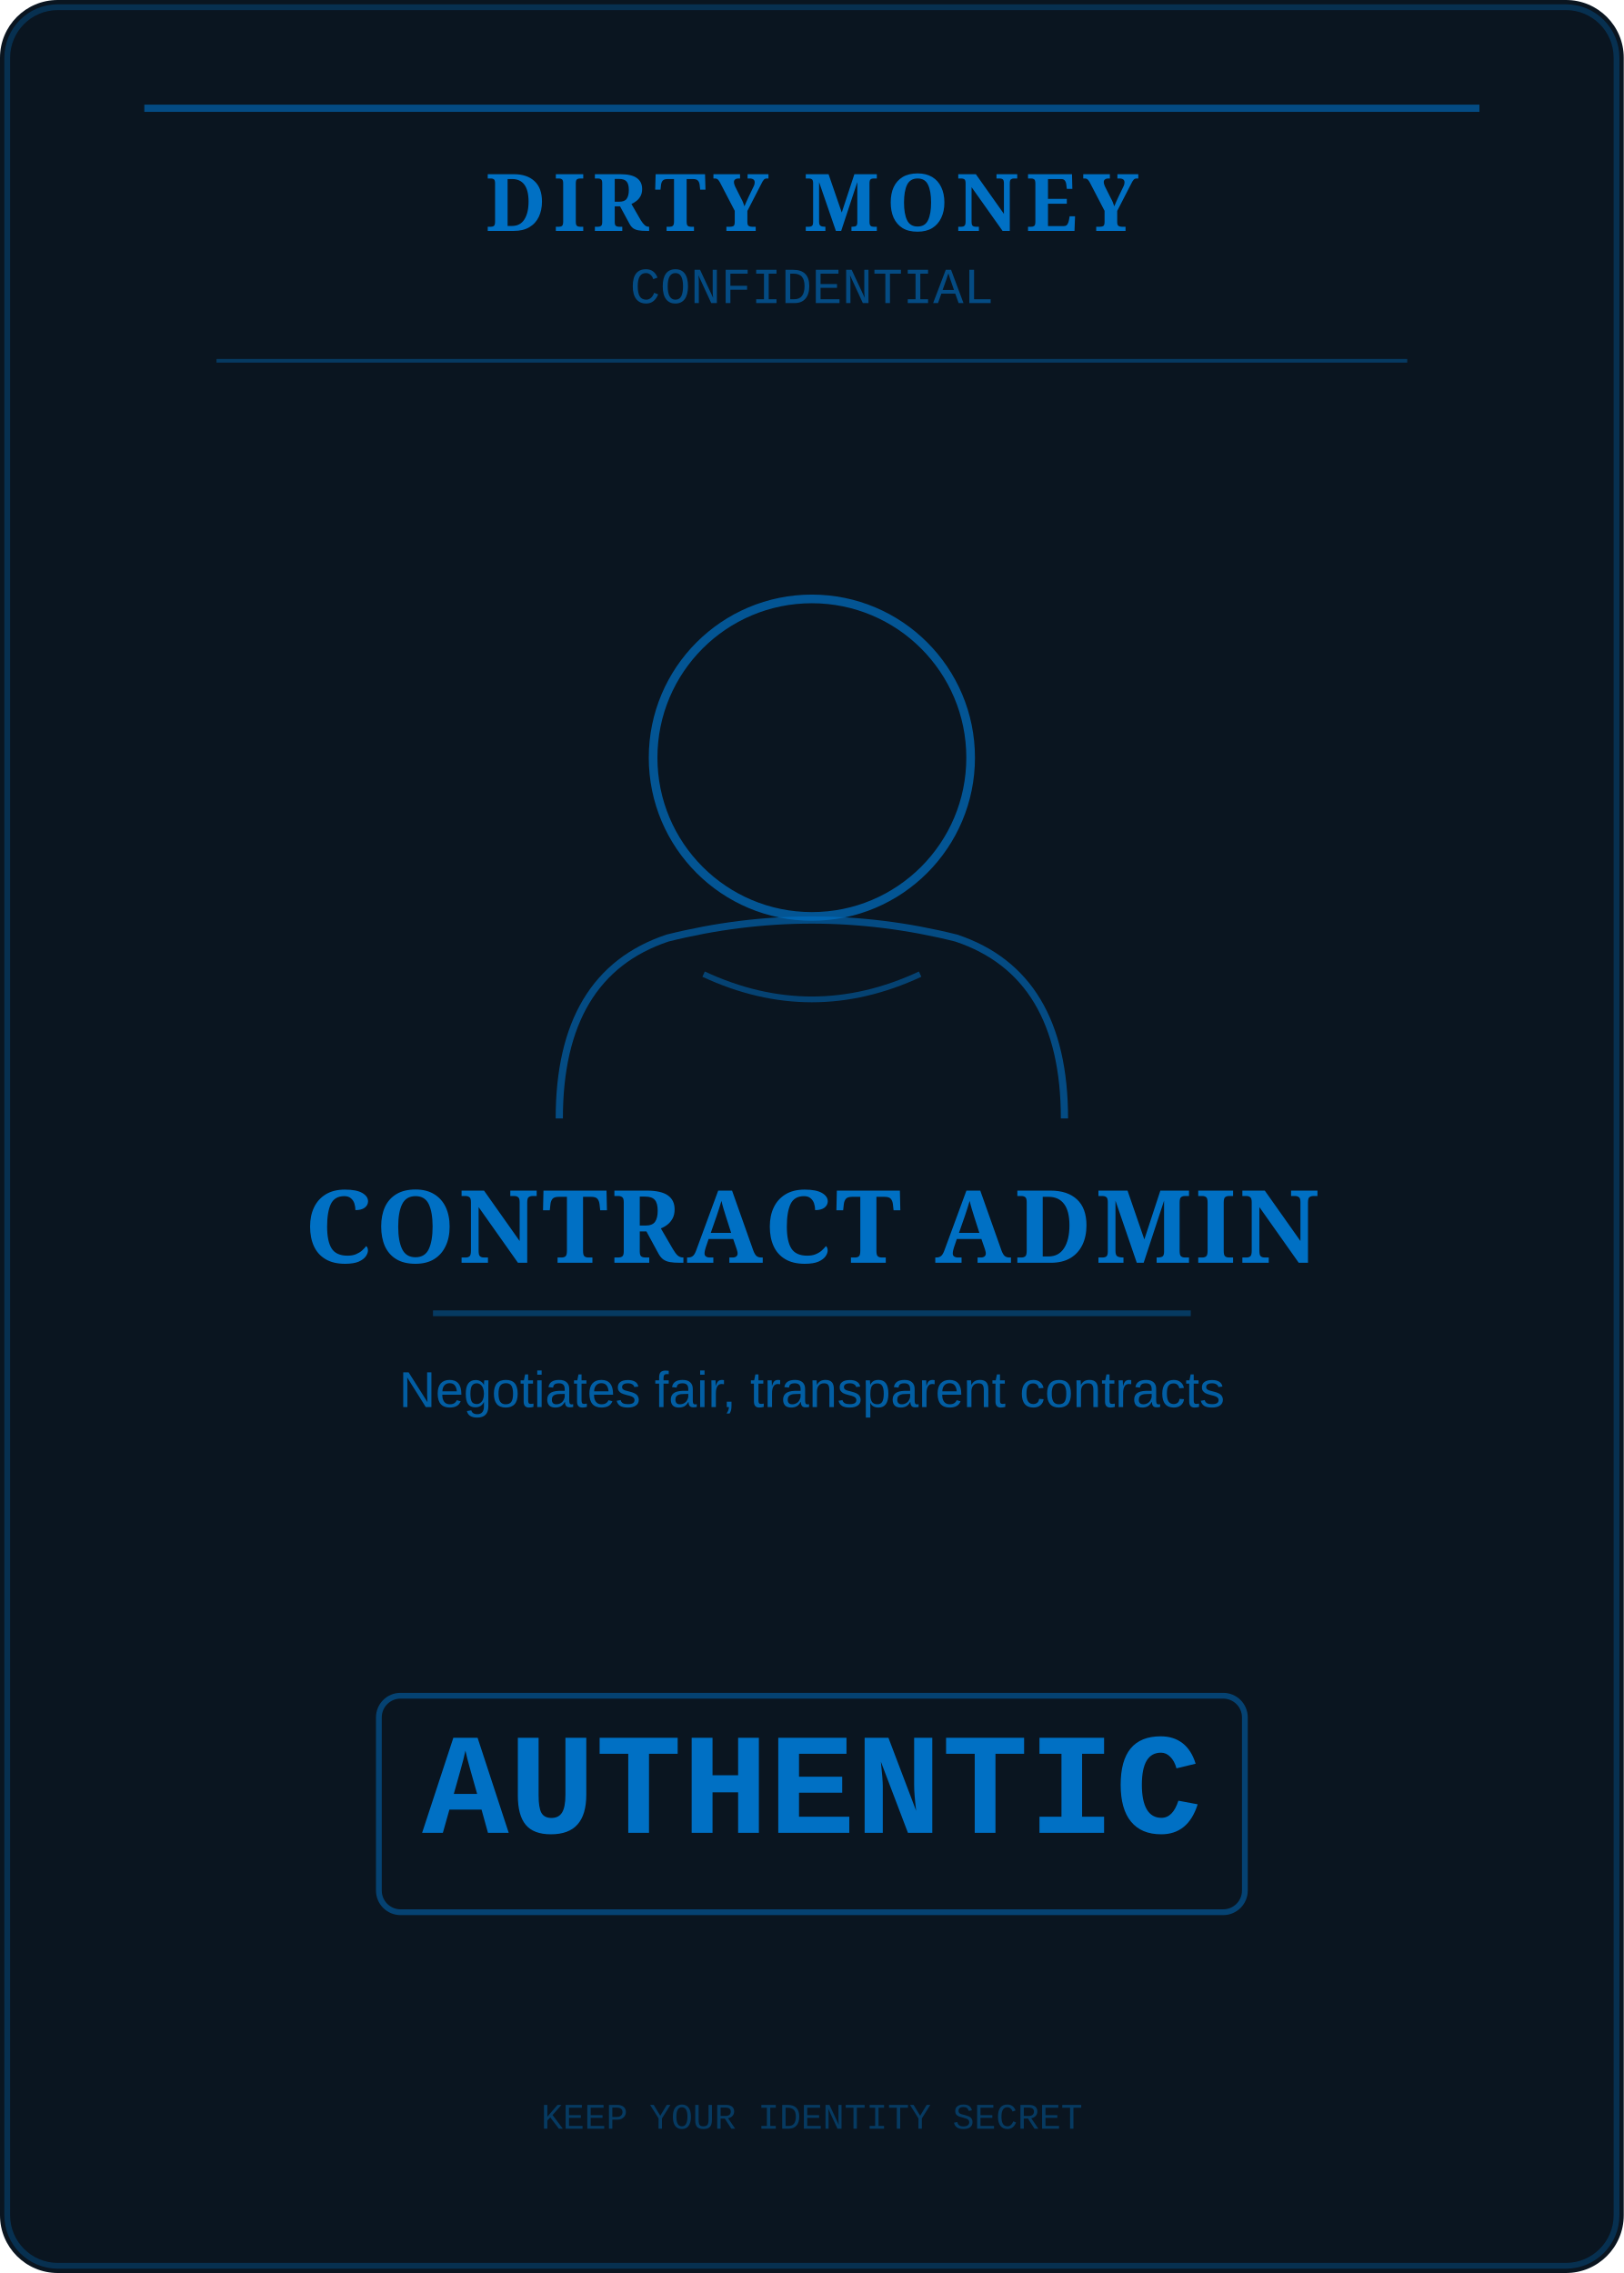
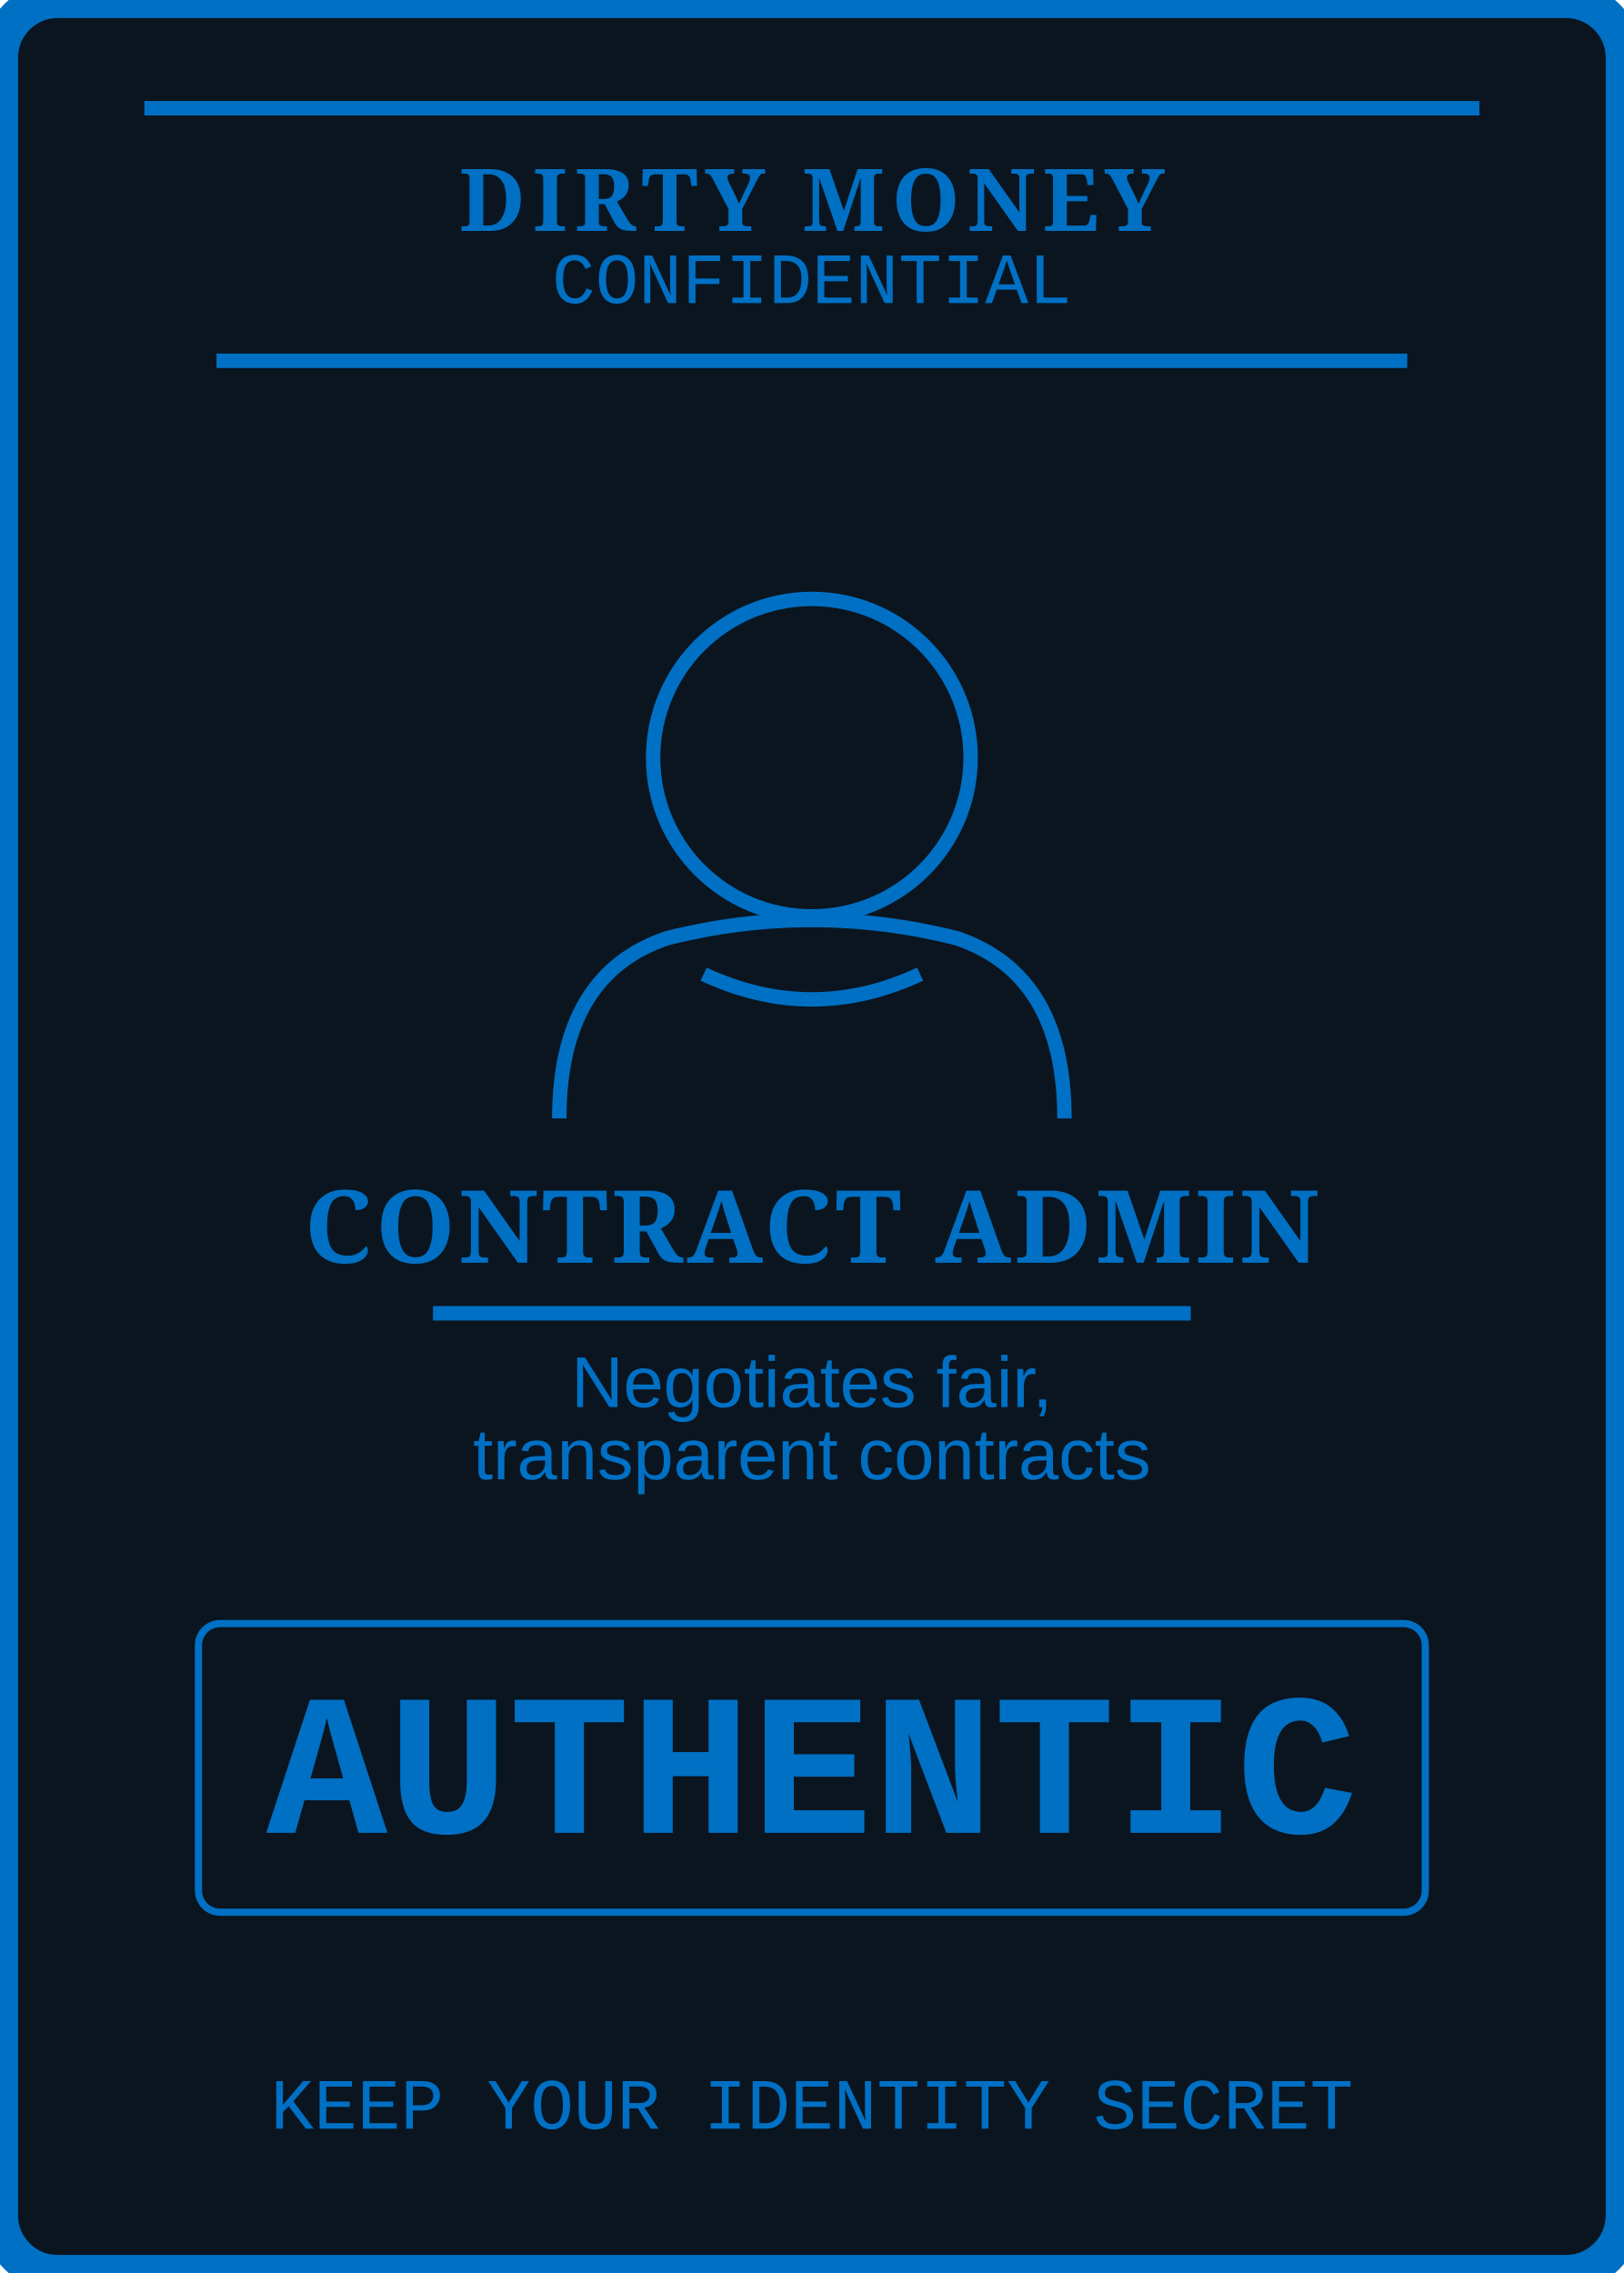
<svg xmlns="http://www.w3.org/2000/svg" width="2.5in" height="3.5in" viewBox="0 0 225 315">
-   <rect x="0" y="0" width="225" height="315" rx="8" fill="#0a1520" />
-   <rect x="1" y="1" width="223" height="313" rx="7" fill="none" stroke="#0070c4" stroke-width="0.8" opacity="0.3" />
-   <line x1="20" y1="15" x2="205" y2="15" stroke="#0070c4" stroke-width="1" opacity="0.6" />
-   <text x="112.5" y="32" font-family="Georgia, serif" font-size="11" font-weight="bold" fill="#0070c4" text-anchor="middle" letter-spacing="1">DIRTY MONEY</text>
-   <text x="112.5" y="42" font-family="Courier New, monospace" font-size="7" fill="#0070c4" text-anchor="middle" opacity="0.6">CONFIDENTIAL</text>
-   <line x1="30" y1="50" x2="195" y2="50" stroke="#0070c4" stroke-width="0.5" opacity="0.4" />
+   <rect id="card-base" x="0" y="0" width="225" height="315" rx="8" fill="#0a1520" stroke="#0070c4" stroke-width="5" />
+   <line x1="20" y1="15" x2="205" y2="15" stroke="#0070c4" stroke-width="2" opacity="1" />
+   <text x="112.5" y="32" font-family="Georgia, serif" font-size="12" font-weight="bold" fill="#0070c4" text-anchor="middle" letter-spacing="1">DIRTY MONEY</text>
+   <text x="112.5" y="42" font-family="Courier New, monospace" font-size="10" fill="#0070c4" text-anchor="middle" opacity="1">CONFIDENTIAL</text>
+   <line x1="30" y1="50" x2="195" y2="50" stroke="#0070c4" stroke-width="2" opacity="1" />
  <g transform="translate(112.5, 130)">
-     <circle cx="0" cy="-25" r="22" fill="none" stroke="#0070c4" stroke-width="1.2" opacity="0.7" />
-     <path d="M -35 25 Q -35 5 -20 0 Q 0 -5 20 0 Q 35 5 35 25" fill="none" stroke="#0070c4" stroke-width="1" opacity="0.6" />
-     <path d="M -15 5 Q 0 12 15 5" fill="none" stroke="#0070c4" stroke-width="0.8" opacity="0.5" />
+     <circle cx="0" cy="-25" r="22" fill="none" stroke="#0070c4" stroke-width="2" opacity="1" />
+     <path d="M -35 25 Q -35 5 -20 0 Q 0 -5 20 0 Q 35 5 35 25" fill="none" stroke="#0070c4" stroke-width="2" opacity="1" />
+     <path d="M -15 5 Q 0 12 15 5" fill="none" stroke="#0070c4" stroke-width="2" opacity="1" />
  </g>
  <text x="112.5" y="175" font-family="Georgia, serif" font-size="14" font-weight="bold" fill="#0070c4" text-anchor="middle" letter-spacing="0.5">CONTRACT ADMIN</text>
-   <line x1="60" y1="182" x2="165" y2="182" stroke="#0070c4" stroke-width="0.8" opacity="0.4" />
-   <text x="112.5" y="195" font-family="Arial, sans-serif" font-size="7" fill="#0070c4" text-anchor="middle" opacity="0.8">Negotiates fair, transparent contracts</text>
+   <line x1="60" y1="182" x2="165" y2="182" stroke="#0070c4" stroke-width="2" opacity="1" />
+   <text x="112.5" y="195" font-family="Arial, sans-serif" font-size="10" fill="#0070c4" text-anchor="middle" opacity="1">Negotiates fair,</text>
+   <text x="112.5" y="205" font-family="Arial, sans-serif" font-size="10" fill="#0070c4" text-anchor="middle" opacity="1">transparent contracts</text>
  <g transform="translate(112.5, 250)">
-     <rect x="-60" y="-15" width="120" height="30" rx="3" fill="none" stroke="#0070c4" stroke-width="0.8" opacity="0.5" />
-     <text x="0" y="4" font-family="Courier New, monospace" font-size="20" fill="#0070c4" text-anchor="middle" font-weight="bold">
+     <rect x="-85" y="-25" width="170" height="40" rx="3" fill="none" stroke="#0070c4" stroke-width="1" opacity="1" />
+     <text x="0" y="4" font-family="Courier New, monospace" font-size="28" fill="#0070c4" text-anchor="middle" font-weight="bold">
            AUTHENTIC
        </text>
  </g>
-   <text x="112.5" y="295" font-family="Courier New, monospace" font-size="5" fill="#0070c4" text-anchor="middle" opacity="0.4">KEEP YOUR IDENTITY SECRET</text>
+   <text x="112.5" y="295" font-family="Courier New, monospace" font-size="10" fill="#0070c4" text-anchor="middle" opacity="1">KEEP YOUR IDENTITY SECRET</text>
</svg>
